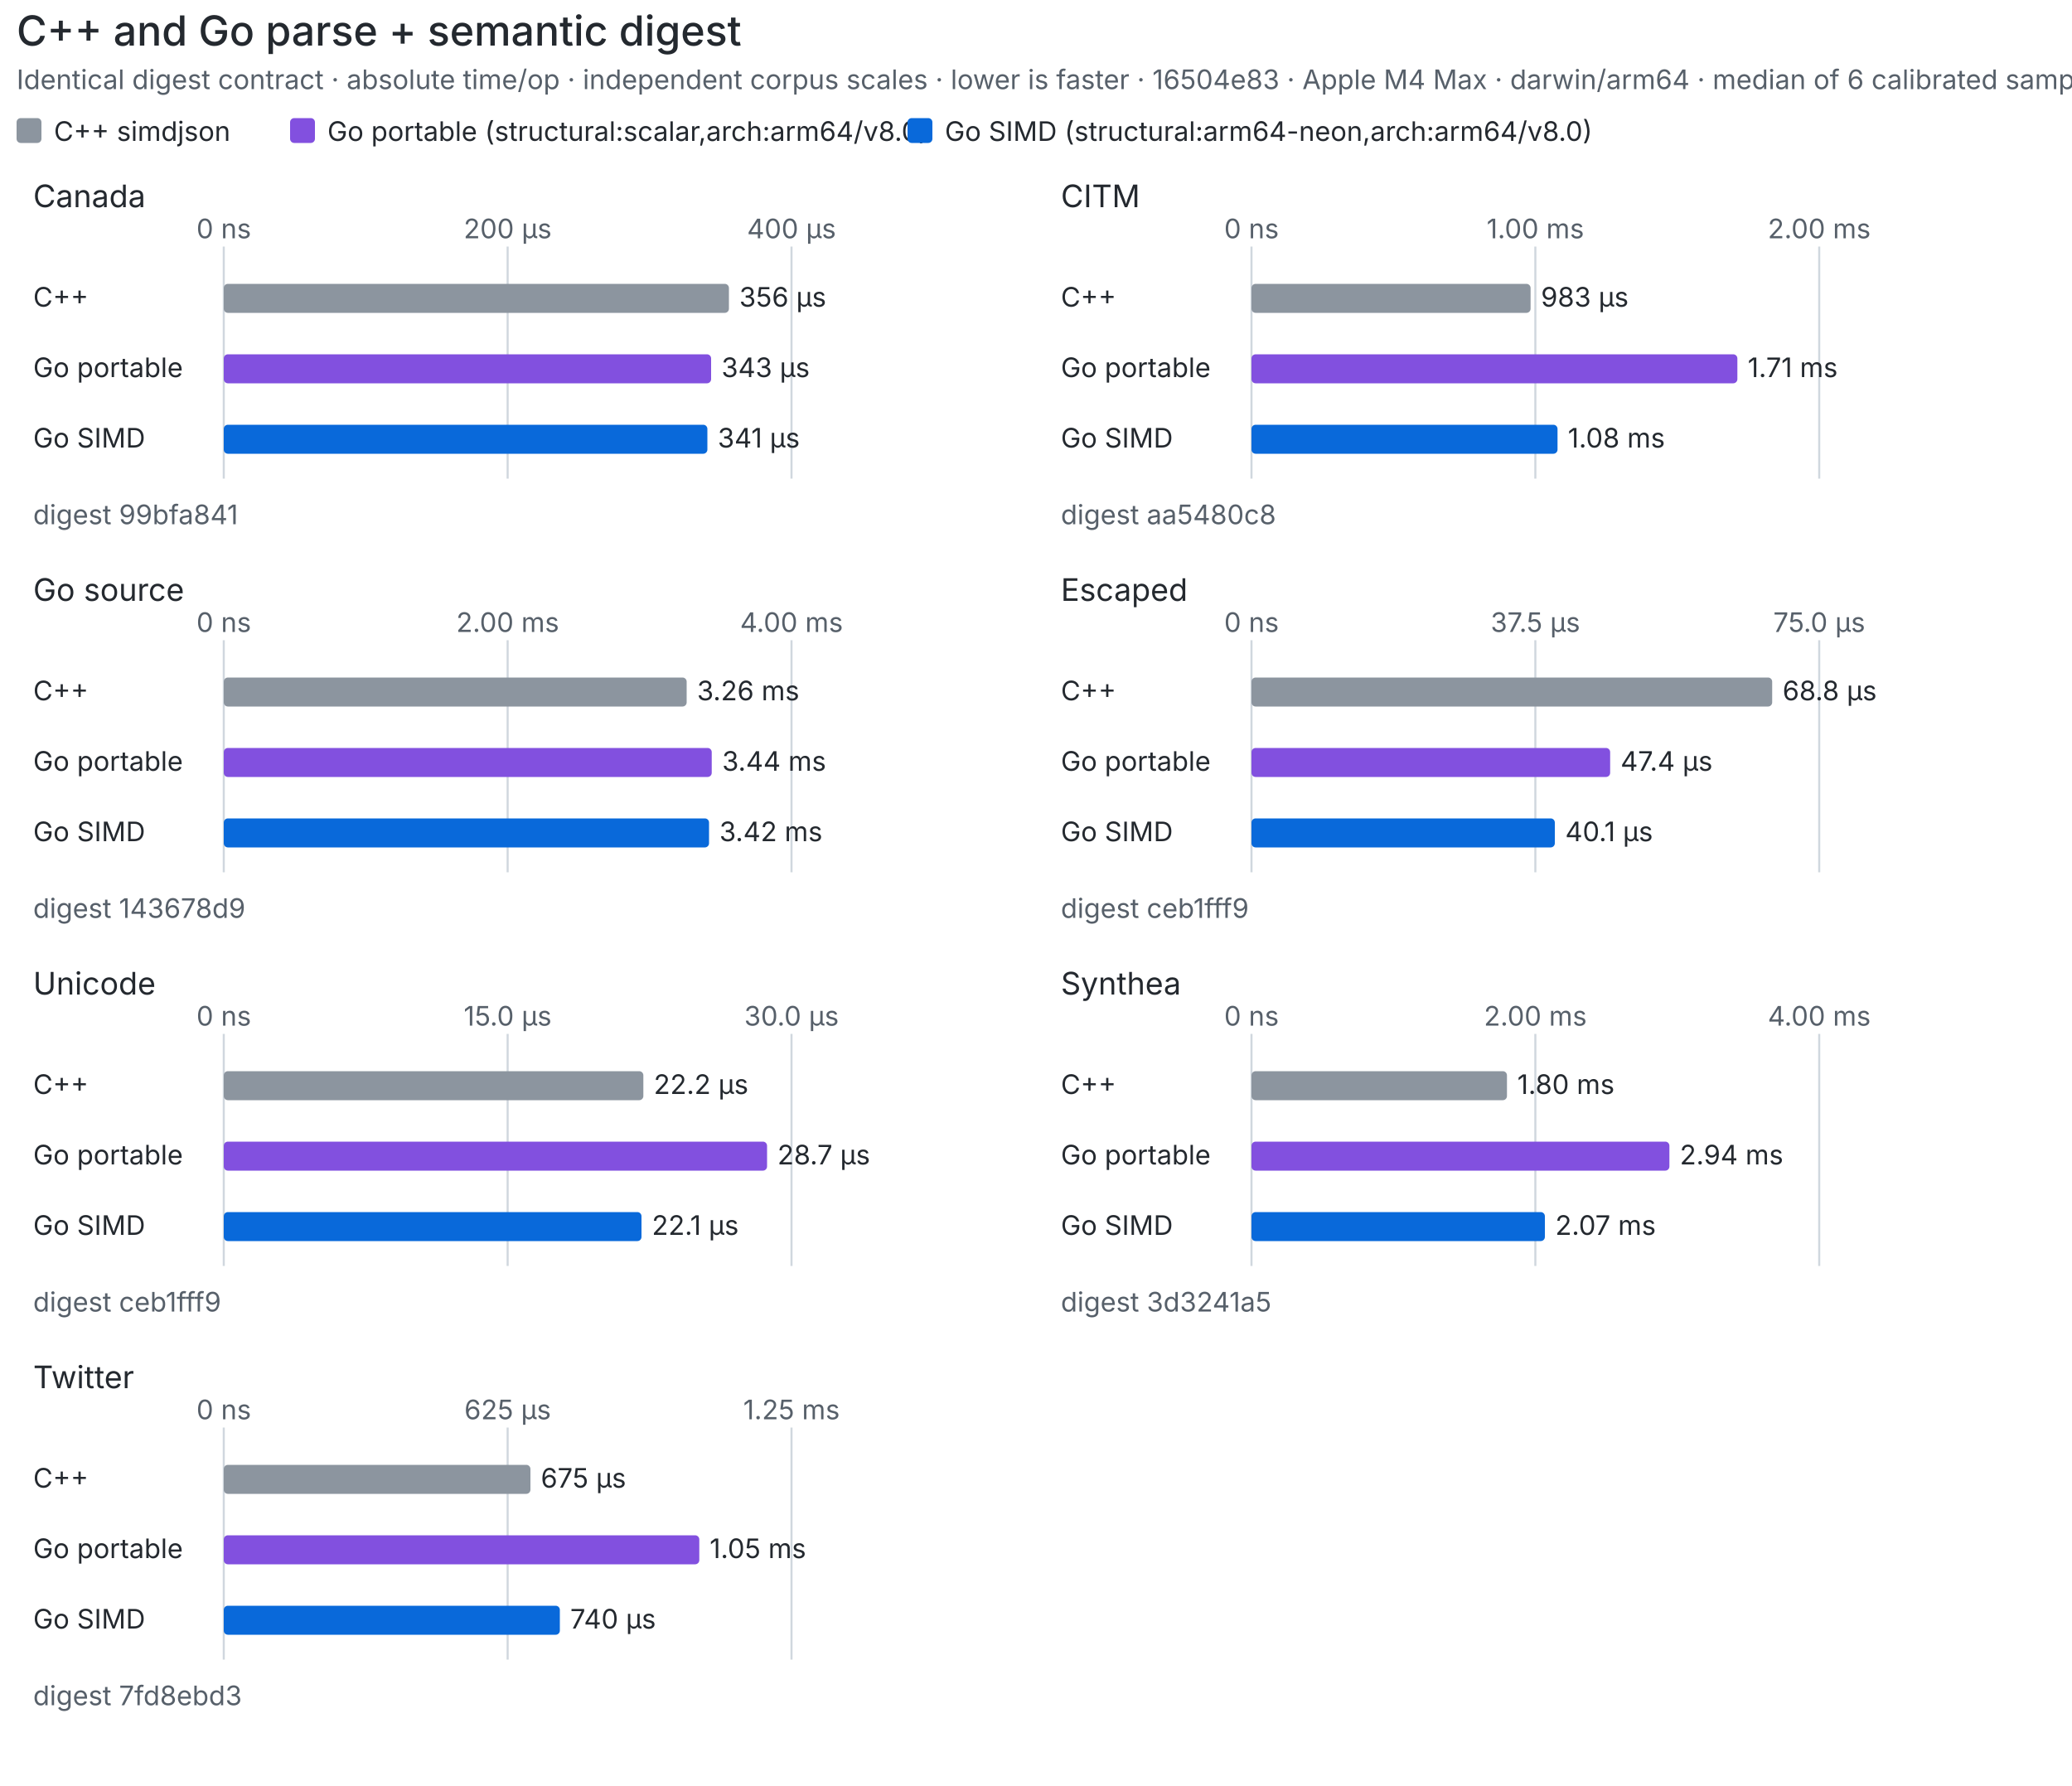
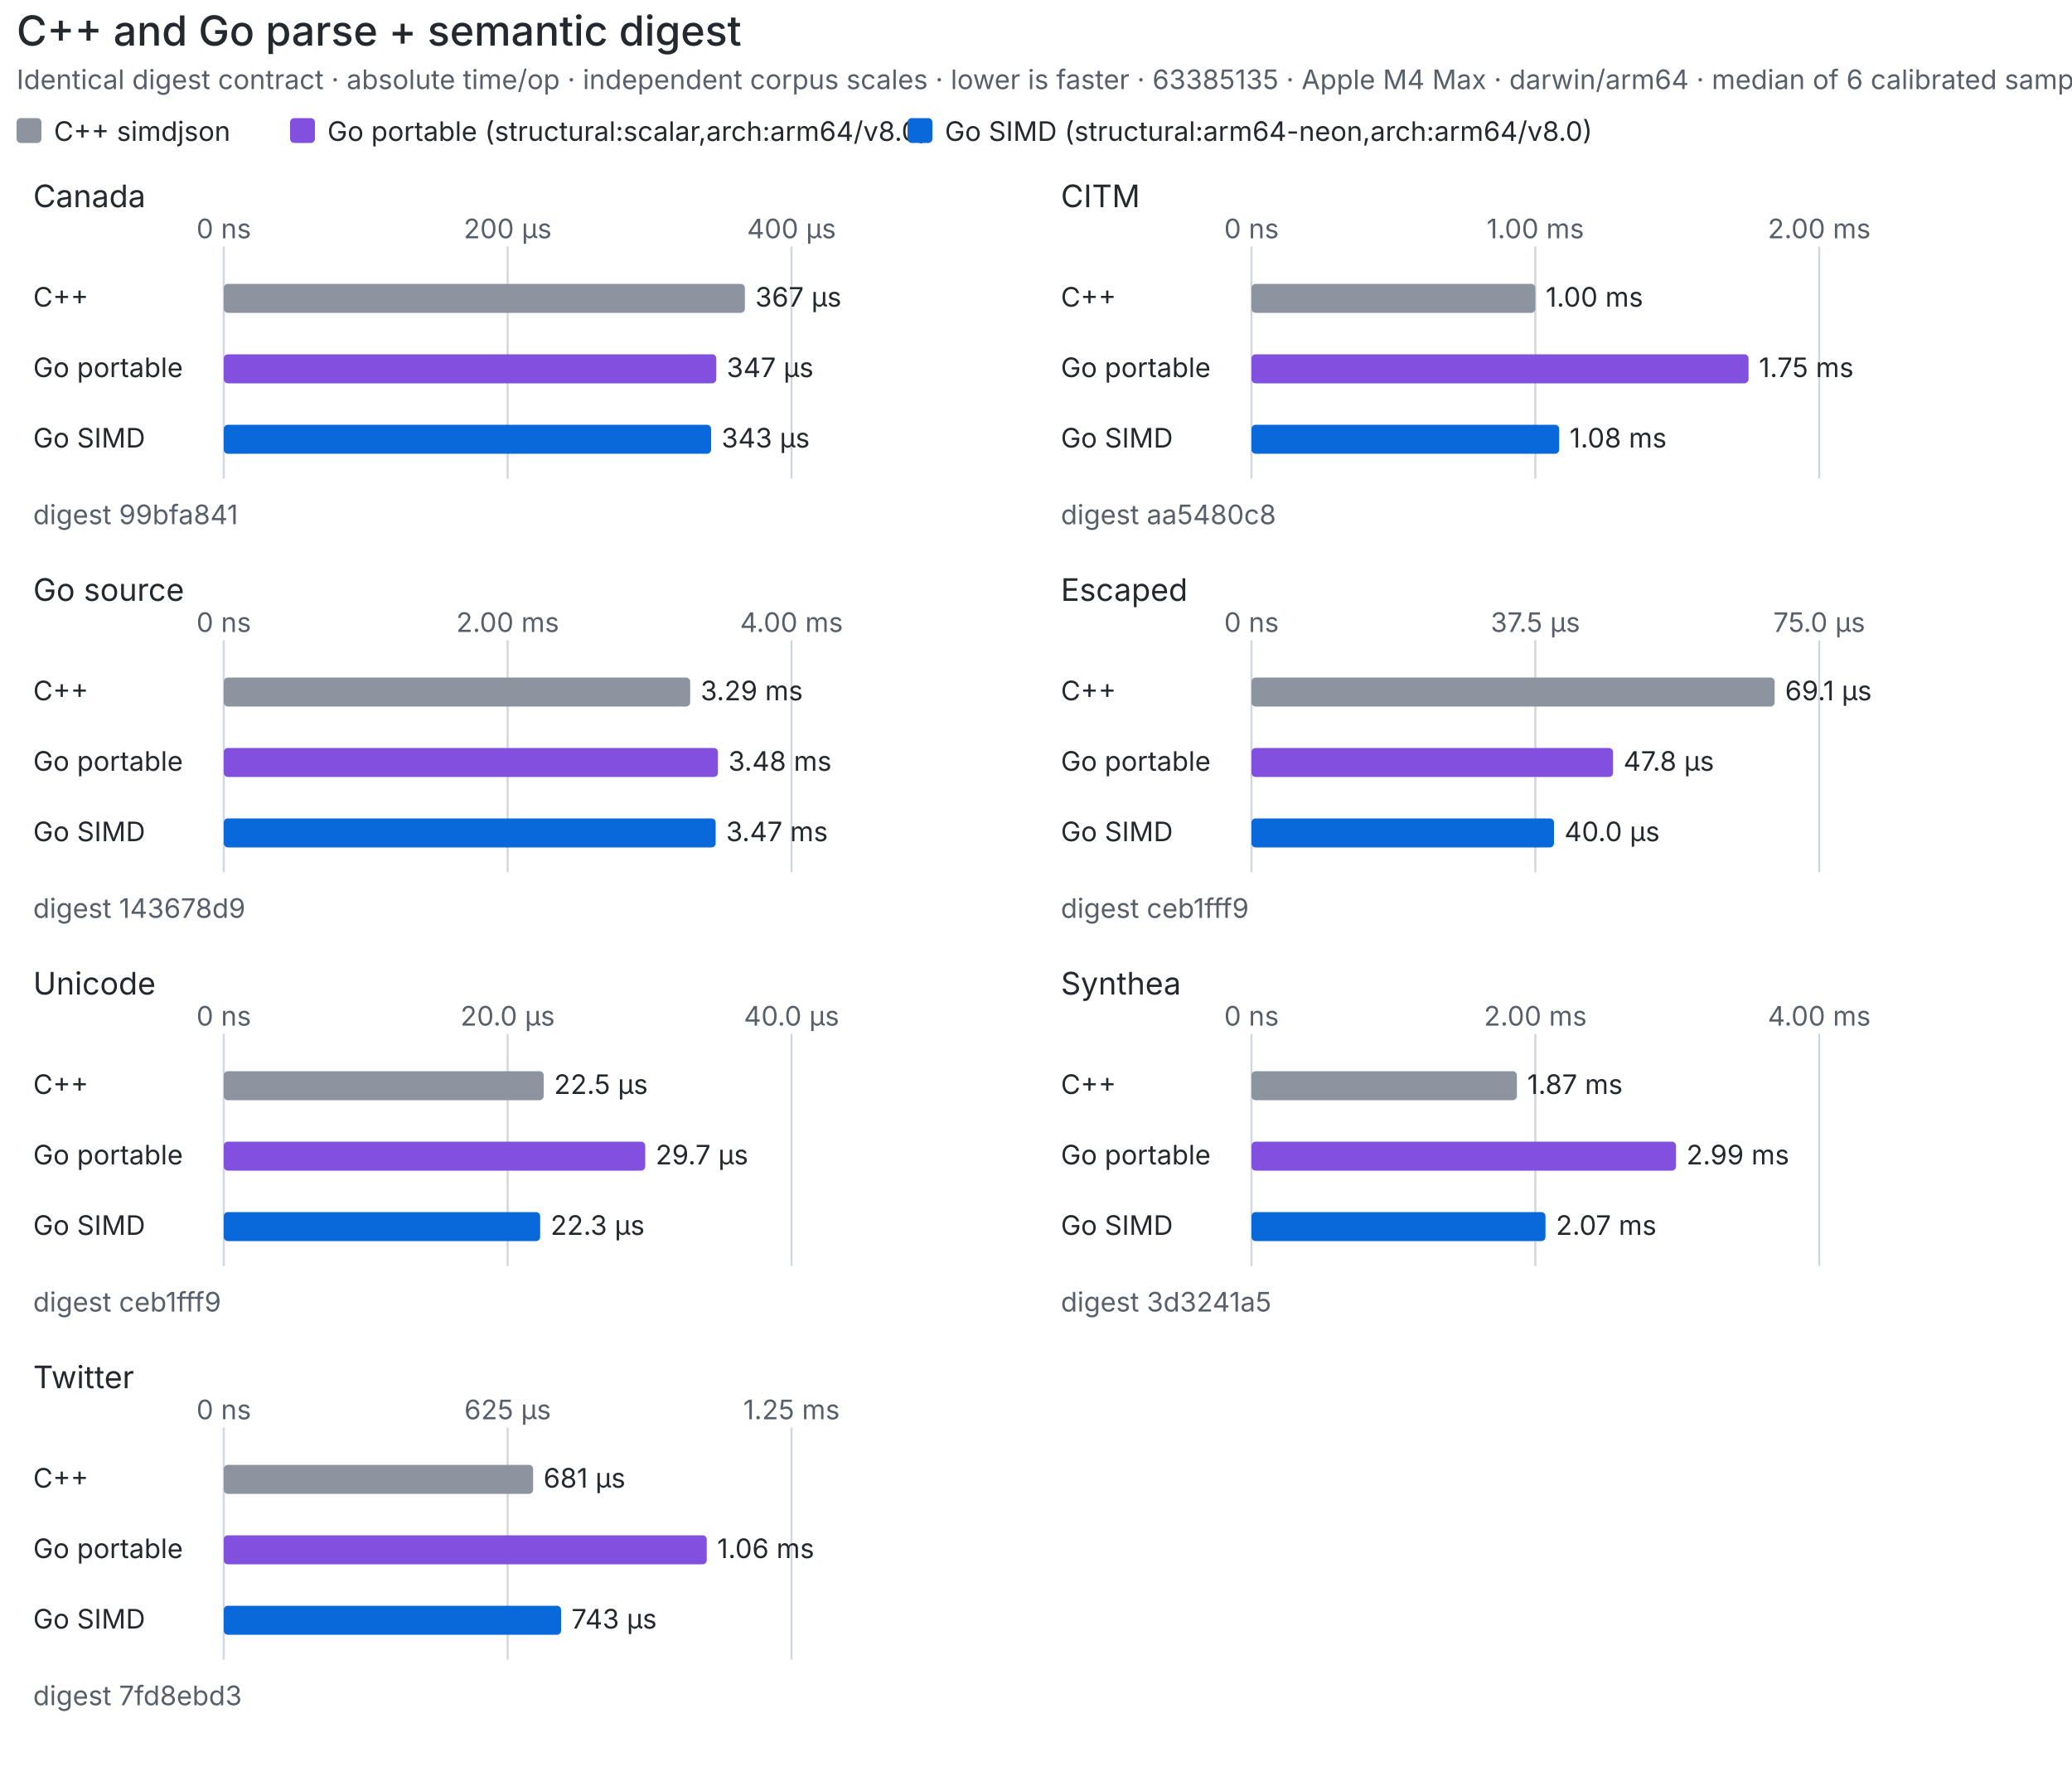
<svg xmlns="http://www.w3.org/2000/svg" width="1000" height="862" viewBox="0 0 1000 862" role="img" aria-labelledby="title desc">
  <style>
svg { color-scheme: light dark; }
text { fill:#24292f; font:15px -apple-system,BlinkMacSystemFont,"Segoe UI",sans-serif; }
.heading { font-size:20px; font-weight:500; }
.note { font-size:13px; }
.muted { fill:#57606a; }
.grid { stroke:#d0d7de; stroke-width:1; }
.baseline { stroke:#8c959f; stroke-width:2; }
.portable { fill:#8250df; }
.simd { fill:#0969da; }
.reference { fill:#8c959f; }
.peer { fill:#1a7f37; }
.cell { fill:#f6f8fa; }
@media (prefers-color-scheme: dark) {
text { fill:#f0f6fc; }
.muted { fill:#8c959f; }
.grid { stroke:#30363d; }
.baseline { stroke:#6e7681; }
.portable { fill:#bc8cff; }
.simd { fill:#58a6ff; }
.reference { fill:#8c959f; }
.peer { fill:#3fb950; }
.cell { fill:#161b22; }
}
</style>
  <text class="heading" x="8" y="22">C++ and Go parse + semantic digest</text>
-   <text class="muted note" x="8" y="43">Identical digest contract · absolute time/op · independent corpus scales · lower is faster · 16504e83 · Apple M4 Max · darwin/arm64 · median of 6 calibrated samples (≥250ms each) · Go 03845e30</text>
+   <text class="muted note" x="8" y="43">Identical digest contract · absolute time/op · independent corpus scales · lower is faster · 63385135 · Apple M4 Max · darwin/arm64 · median of 6 calibrated samples (≥250ms each) · Go 03845e30</text>
  <rect class="reference" x="8" y="57" width="12" height="12" rx="2" />
  <text class="note" x="26" y="68">C++ simdjson</text>
  <rect class="portable" x="140" y="57" width="12" height="12" rx="2" />
  <text class="note" x="158" y="68">Go portable (structural:scalar,arch:arm64/v8.0)</text>
  <rect class="simd" x="438" y="57" width="12" height="12" rx="2" />
  <text class="note" x="456" y="68">Go SIMD (structural:arm64-neon,arch:arm64/v8.0)</text>
  <text x="16.0" y="100.0">Canada</text>
  <line class="grid" x1="108.0" y1="119.0" x2="108.0" y2="231.0" />
  <text class="muted note" x="108.0" y="115.0" text-anchor="middle">0 ns</text>
  <line class="grid" x1="245.0" y1="119.0" x2="245.0" y2="231.0" />
  <text class="muted note" x="245.0" y="115.0" text-anchor="middle">200 µs</text>
  <line class="grid" x1="382.0" y1="119.0" x2="382.0" y2="231.0" />
  <text class="muted note" x="382.0" y="115.0" text-anchor="middle">400 µs</text>
  <text class="note" x="16.0" y="148.0">C++</text>
-   <rect class="reference" x="108.0" y="137.0" width="243.8" height="14" rx="2" />
-   <text class="note" x="356.8" y="148.0">356 µs</text>
+   <rect class="reference" x="108.0" y="137.0" width="251.5" height="14" rx="2" />
+   <text class="note" x="364.5" y="148.0">367 µs</text>
  <text class="note" x="16.0" y="182.0">Go portable</text>
-   <rect class="portable" x="108.0" y="171.0" width="235.2" height="14" rx="2" />
-   <text class="note" x="348.2" y="182.0">343 µs</text>
+   <rect class="portable" x="108.0" y="171.0" width="237.7" height="14" rx="2" />
+   <text class="note" x="350.7" y="182.0">347 µs</text>
  <text class="note" x="16.0" y="216.0">Go SIMD</text>
-   <rect class="simd" x="108.0" y="205.0" width="233.4" height="14" rx="2" />
-   <text class="note" x="346.4" y="216.0">341 µs</text>
+   <rect class="simd" x="108.0" y="205.0" width="235.2" height="14" rx="2" />
+   <text class="note" x="348.2" y="216.0">343 µs</text>
  <text class="muted note" x="16.0" y="253.0">digest 99bfa841</text>
  <text x="512.0" y="100.0">CITM</text>
  <line class="grid" x1="604.0" y1="119.0" x2="604.0" y2="231.0" />
  <text class="muted note" x="604.0" y="115.0" text-anchor="middle">0 ns</text>
  <line class="grid" x1="741.0" y1="119.0" x2="741.0" y2="231.0" />
  <text class="muted note" x="741.0" y="115.0" text-anchor="middle">1.00 ms</text>
  <line class="grid" x1="878.0" y1="119.0" x2="878.0" y2="231.0" />
  <text class="muted note" x="878.0" y="115.0" text-anchor="middle">2.00 ms</text>
  <text class="note" x="512.0" y="148.0">C++</text>
-   <rect class="reference" x="604.0" y="137.0" width="134.7" height="14" rx="2" />
-   <text class="note" x="743.7" y="148.0">983 µs</text>
+   <rect class="reference" x="604.0" y="137.0" width="137.0" height="14" rx="2" />
+   <text class="note" x="746.0" y="148.0">1.00 ms</text>
  <text class="note" x="512.0" y="182.0">Go portable</text>
-   <rect class="portable" x="604.0" y="171.0" width="234.5" height="14" rx="2" />
-   <text class="note" x="843.5" y="182.0">1.71 ms</text>
+   <rect class="portable" x="604.0" y="171.0" width="239.9" height="14" rx="2" />
+   <text class="note" x="848.9" y="182.0">1.75 ms</text>
  <text class="note" x="512.0" y="216.0">Go SIMD</text>
-   <rect class="simd" x="604.0" y="205.0" width="147.7" height="14" rx="2" />
-   <text class="note" x="756.7" y="216.0">1.08 ms</text>
+   <rect class="simd" x="604.0" y="205.0" width="148.5" height="14" rx="2" />
+   <text class="note" x="757.5" y="216.0">1.08 ms</text>
  <text class="muted note" x="512.0" y="253.0">digest aa5480c8</text>
  <text x="16.0" y="290.0">Go source</text>
  <line class="grid" x1="108.0" y1="309.0" x2="108.0" y2="421.0" />
  <text class="muted note" x="108.0" y="305.0" text-anchor="middle">0 ns</text>
  <line class="grid" x1="245.0" y1="309.0" x2="245.0" y2="421.0" />
  <text class="muted note" x="245.0" y="305.0" text-anchor="middle">2.00 ms</text>
  <line class="grid" x1="382.0" y1="309.0" x2="382.0" y2="421.0" />
  <text class="muted note" x="382.0" y="305.0" text-anchor="middle">4.00 ms</text>
  <text class="note" x="16.0" y="338.0">C++</text>
-   <rect class="reference" x="108.0" y="327.0" width="223.4" height="14" rx="2" />
-   <text class="note" x="336.4" y="338.0">3.26 ms</text>
+   <rect class="reference" x="108.0" y="327.0" width="225.1" height="14" rx="2" />
+   <text class="note" x="338.1" y="338.0">3.29 ms</text>
  <text class="note" x="16.0" y="372.0">Go portable</text>
-   <rect class="portable" x="108.0" y="361.0" width="235.5" height="14" rx="2" />
-   <text class="note" x="348.5" y="372.0">3.44 ms</text>
+   <rect class="portable" x="108.0" y="361.0" width="238.5" height="14" rx="2" />
+   <text class="note" x="351.5" y="372.0">3.48 ms</text>
  <text class="note" x="16.0" y="406.0">Go SIMD</text>
-   <rect class="simd" x="108.0" y="395.0" width="234.2" height="14" rx="2" />
-   <text class="note" x="347.2" y="406.0">3.42 ms</text>
+   <rect class="simd" x="108.0" y="395.0" width="237.4" height="14" rx="2" />
+   <text class="note" x="350.4" y="406.0">3.47 ms</text>
  <text class="muted note" x="16.0" y="443.0">digest 143678d9</text>
  <text x="512.0" y="290.0">Escaped</text>
  <line class="grid" x1="604.0" y1="309.0" x2="604.0" y2="421.0" />
  <text class="muted note" x="604.0" y="305.0" text-anchor="middle">0 ns</text>
  <line class="grid" x1="741.0" y1="309.0" x2="741.0" y2="421.0" />
  <text class="muted note" x="741.0" y="305.0" text-anchor="middle">37.5 µs</text>
  <line class="grid" x1="878.0" y1="309.0" x2="878.0" y2="421.0" />
  <text class="muted note" x="878.0" y="305.0" text-anchor="middle">75.0 µs</text>
  <text class="note" x="512.0" y="338.0">C++</text>
-   <rect class="reference" x="604.0" y="327.0" width="251.3" height="14" rx="2" />
-   <text class="note" x="860.3" y="338.0">68.8 µs</text>
+   <rect class="reference" x="604.0" y="327.0" width="252.5" height="14" rx="2" />
+   <text class="note" x="861.5" y="338.0">69.1 µs</text>
  <text class="note" x="512.0" y="372.0">Go portable</text>
-   <rect class="portable" x="604.0" y="361.0" width="173.1" height="14" rx="2" />
-   <text class="note" x="782.1" y="372.0">47.4 µs</text>
+   <rect class="portable" x="604.0" y="361.0" width="174.5" height="14" rx="2" />
+   <text class="note" x="783.5" y="372.0">47.8 µs</text>
  <text class="note" x="512.0" y="406.0">Go SIMD</text>
-   <rect class="simd" x="604.0" y="395.0" width="146.4" height="14" rx="2" />
-   <text class="note" x="755.4" y="406.0">40.1 µs</text>
+   <rect class="simd" x="604.0" y="395.0" width="146.0" height="14" rx="2" />
+   <text class="note" x="755.0" y="406.0">40.0 µs</text>
  <text class="muted note" x="512.0" y="443.0">digest ceb1fff9</text>
  <text x="16.0" y="480.0">Unicode</text>
  <line class="grid" x1="108.0" y1="499.0" x2="108.0" y2="611.0" />
  <text class="muted note" x="108.0" y="495.0" text-anchor="middle">0 ns</text>
  <line class="grid" x1="245.0" y1="499.0" x2="245.0" y2="611.0" />
-   <text class="muted note" x="245.0" y="495.0" text-anchor="middle">15.0 µs</text>
+   <text class="muted note" x="245.0" y="495.0" text-anchor="middle">20.0 µs</text>
  <line class="grid" x1="382.0" y1="499.0" x2="382.0" y2="611.0" />
-   <text class="muted note" x="382.0" y="495.0" text-anchor="middle">30.0 µs</text>
+   <text class="muted note" x="382.0" y="495.0" text-anchor="middle">40.0 µs</text>
  <text class="note" x="16.0" y="528.0">C++</text>
-   <rect class="reference" x="108.0" y="517.0" width="202.5" height="14" rx="2" />
-   <text class="note" x="315.5" y="528.0">22.2 µs</text>
+   <rect class="reference" x="108.0" y="517.0" width="154.4" height="14" rx="2" />
+   <text class="note" x="267.4" y="528.0">22.5 µs</text>
  <text class="note" x="16.0" y="562.0">Go portable</text>
-   <rect class="portable" x="108.0" y="551.0" width="262.2" height="14" rx="2" />
-   <text class="note" x="375.2" y="562.0">28.7 µs</text>
+   <rect class="portable" x="108.0" y="551.0" width="203.4" height="14" rx="2" />
+   <text class="note" x="316.4" y="562.0">29.7 µs</text>
  <text class="note" x="16.0" y="596.0">Go SIMD</text>
-   <rect class="simd" x="108.0" y="585.0" width="201.6" height="14" rx="2" />
-   <text class="note" x="314.6" y="596.0">22.1 µs</text>
+   <rect class="simd" x="108.0" y="585.0" width="152.7" height="14" rx="2" />
+   <text class="note" x="265.7" y="596.0">22.3 µs</text>
  <text class="muted note" x="16.0" y="633.0">digest ceb1fff9</text>
  <text x="512.0" y="480.0">Synthea</text>
  <line class="grid" x1="604.0" y1="499.0" x2="604.0" y2="611.0" />
  <text class="muted note" x="604.0" y="495.0" text-anchor="middle">0 ns</text>
  <line class="grid" x1="741.0" y1="499.0" x2="741.0" y2="611.0" />
  <text class="muted note" x="741.0" y="495.0" text-anchor="middle">2.00 ms</text>
  <line class="grid" x1="878.0" y1="499.0" x2="878.0" y2="611.0" />
  <text class="muted note" x="878.0" y="495.0" text-anchor="middle">4.00 ms</text>
  <text class="note" x="512.0" y="528.0">C++</text>
-   <rect class="reference" x="604.0" y="517.0" width="123.3" height="14" rx="2" />
-   <text class="note" x="732.3" y="528.0">1.80 ms</text>
+   <rect class="reference" x="604.0" y="517.0" width="128.1" height="14" rx="2" />
+   <text class="note" x="737.1" y="528.0">1.87 ms</text>
  <text class="note" x="512.0" y="562.0">Go portable</text>
-   <rect class="portable" x="604.0" y="551.0" width="201.7" height="14" rx="2" />
-   <text class="note" x="810.7" y="562.0">2.94 ms</text>
+   <rect class="portable" x="604.0" y="551.0" width="204.9" height="14" rx="2" />
+   <text class="note" x="813.9" y="562.0">2.99 ms</text>
  <text class="note" x="512.0" y="596.0">Go SIMD</text>
-   <rect class="simd" x="604.0" y="585.0" width="141.6" height="14" rx="2" />
-   <text class="note" x="750.6" y="596.0">2.07 ms</text>
+   <rect class="simd" x="604.0" y="585.0" width="141.9" height="14" rx="2" />
+   <text class="note" x="750.9" y="596.0">2.07 ms</text>
  <text class="muted note" x="512.0" y="633.0">digest 3d3241a5</text>
  <text x="16.0" y="670.0">Twitter</text>
  <line class="grid" x1="108.0" y1="689.0" x2="108.0" y2="801.0" />
  <text class="muted note" x="108.0" y="685.0" text-anchor="middle">0 ns</text>
  <line class="grid" x1="245.0" y1="689.0" x2="245.0" y2="801.0" />
  <text class="muted note" x="245.0" y="685.0" text-anchor="middle">625 µs</text>
  <line class="grid" x1="382.0" y1="689.0" x2="382.0" y2="801.0" />
  <text class="muted note" x="382.0" y="685.0" text-anchor="middle">1.25 ms</text>
  <text class="note" x="16.0" y="718.0">C++</text>
-   <rect class="reference" x="108.0" y="707.0" width="148.0" height="14" rx="2" />
-   <text class="note" x="261.0" y="718.0">675 µs</text>
+   <rect class="reference" x="108.0" y="707.0" width="149.3" height="14" rx="2" />
+   <text class="note" x="262.3" y="718.0">681 µs</text>
  <text class="note" x="16.0" y="752.0">Go portable</text>
-   <rect class="portable" x="108.0" y="741.0" width="229.5" height="14" rx="2" />
-   <text class="note" x="342.5" y="752.0">1.05 ms</text>
+   <rect class="portable" x="108.0" y="741.0" width="233.1" height="14" rx="2" />
+   <text class="note" x="346.1" y="752.0">1.06 ms</text>
  <text class="note" x="16.0" y="786.0">Go SIMD</text>
-   <rect class="simd" x="108.0" y="775.0" width="162.2" height="14" rx="2" />
-   <text class="note" x="275.2" y="786.0">740 µs</text>
+   <rect class="simd" x="108.0" y="775.0" width="162.8" height="14" rx="2" />
+   <text class="note" x="275.8" y="786.0">743 µs</text>
  <text class="muted note" x="16.0" y="823.0">digest 7fd8ebd3</text>
</svg>
